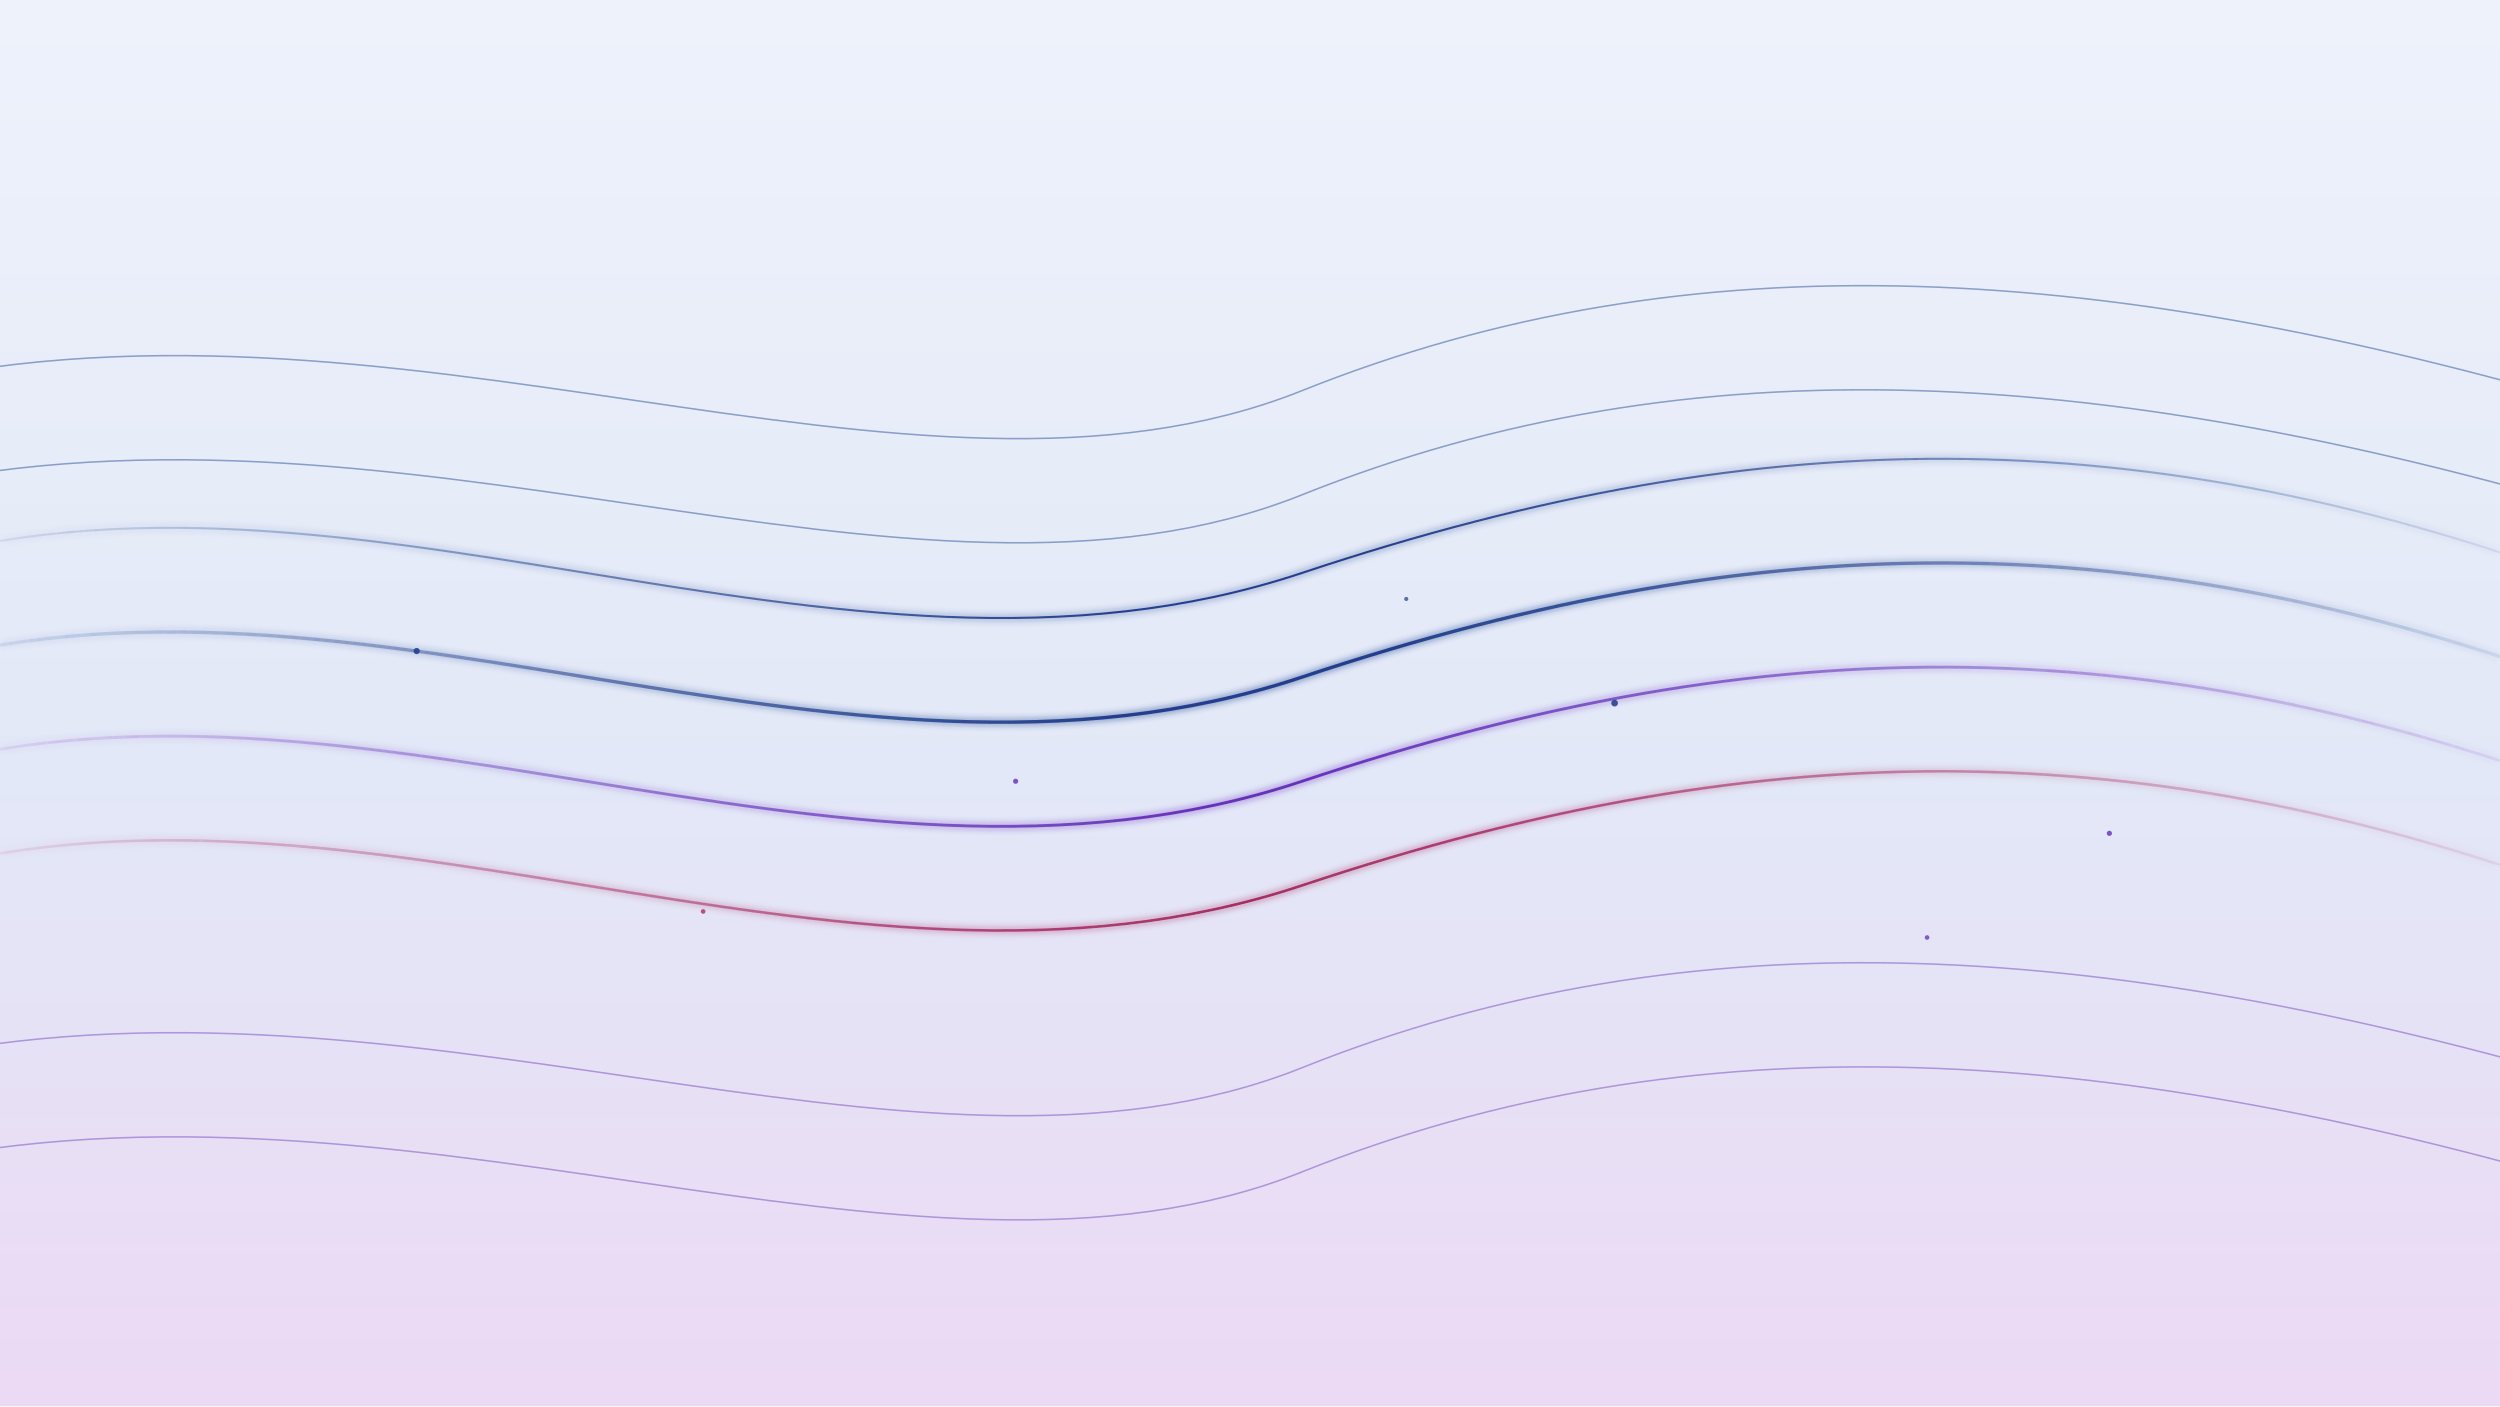
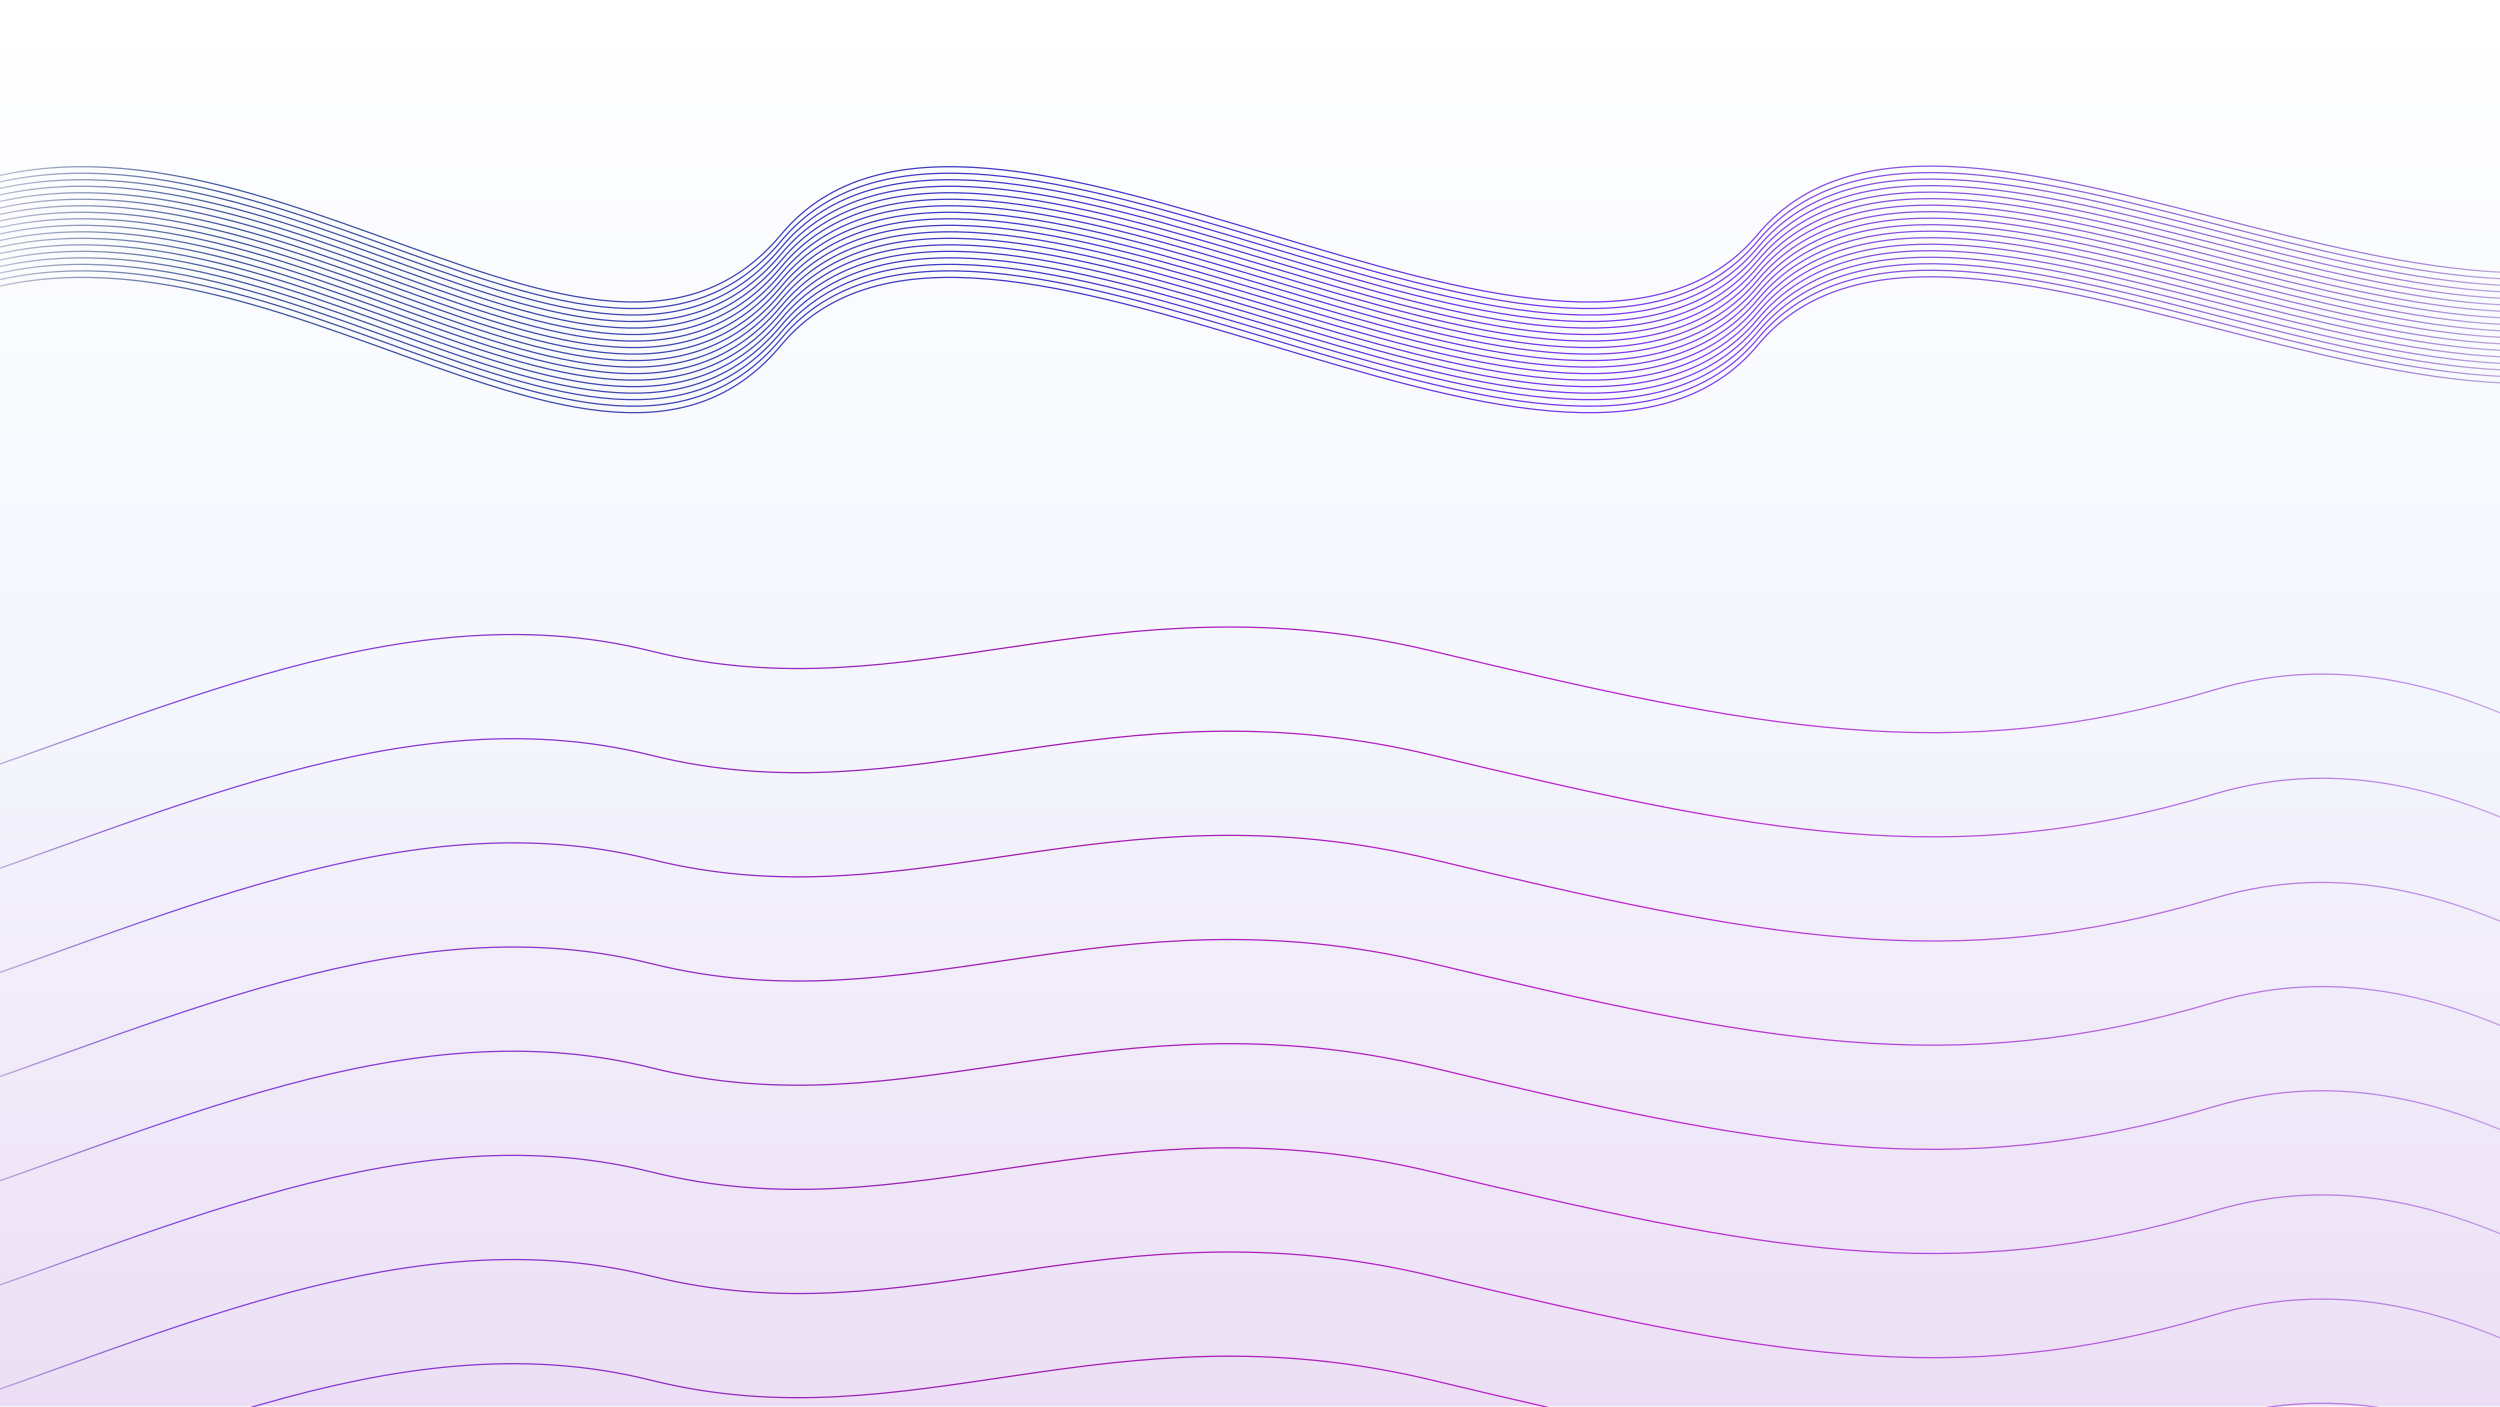
<svg xmlns="http://www.w3.org/2000/svg" viewBox="0 0 1920 1080" preserveAspectRatio="none">
  <defs>
-     <linearGradient id="bgCL" x1="0" y1="0" x2="0" y2="1">
-       <stop offset="0" stop-color="#eef2fb" />
-       <stop offset="0.55" stop-color="#e2e8f7" />
-       <stop offset="1" stop-color="#ecd9f4" />
+     <linearGradient id="bgL" x1="0" y1="0" x2="0" y2="1">
+       <stop offset="0" stop-color="#ffffff" />
+       <stop offset="0.5" stop-color="#f4f6fd" />
+       <stop offset="1" stop-color="#ecdff5" />
    </linearGradient>
-     <linearGradient id="crestAL" x1="0" y1="0" x2="1" y2="0">
-       <stop offset="0" stop-color="#1e3a8a" stop-opacity="0" />
-       <stop offset="0.45" stop-color="#1e3a8a" stop-opacity="0.95" />
-       <stop offset="0.55" stop-color="#1e3a8a" stop-opacity="0.95" />
-       <stop offset="1" stop-color="#1e3a8a" stop-opacity="0" />
+     <linearGradient id="ribbonTopL" x1="0" y1="0" x2="1" y2="0">
+       <stop offset="0" stop-color="#0a1346" stop-opacity="0" />
+       <stop offset="0.12" stop-color="#1e3a8a" stop-opacity="0.85" />
+       <stop offset="0.4" stop-color="#4338ca" stop-opacity="1" />
+       <stop offset="0.6" stop-color="#7c3aed" stop-opacity="1" />
+       <stop offset="0.88" stop-color="#5b21b6" stop-opacity="0.55" />
+       <stop offset="1" stop-color="#3d0f7a" stop-opacity="0" />
    </linearGradient>
-     <linearGradient id="crestBL" x1="0" y1="0" x2="1" y2="0">
-       <stop offset="0" stop-color="#5b21b6" stop-opacity="0" />
-       <stop offset="0.5" stop-color="#5b21b6" stop-opacity="0.9" />
-       <stop offset="1" stop-color="#5b21b6" stop-opacity="0" />
+     <linearGradient id="ribbonBotL" x1="0" y1="0" x2="1" y2="0">
+       <stop offset="0" stop-color="#3d0f7a" stop-opacity="0" />
+       <stop offset="0.1" stop-color="#6d28d9" stop-opacity="0.85" />
+       <stop offset="0.4" stop-color="#a21caf" stop-opacity="1" />
+       <stop offset="0.62" stop-color="#c026d3" stop-opacity="1" />
+       <stop offset="0.9" stop-color="#7e22ce" stop-opacity="0.45" />
+       <stop offset="1" stop-color="#3d0f7a" stop-opacity="0" />
    </linearGradient>
-     <linearGradient id="crestCL" x1="0" y1="0" x2="1" y2="0">
-       <stop offset="0" stop-color="#9d174d" stop-opacity="0" />
-       <stop offset="0.5" stop-color="#9d174d" stop-opacity="0.85" />
-       <stop offset="1" stop-color="#9d174d" stop-opacity="0" />
-     </linearGradient>
-     <filter id="glowCL" x="-10%" y="-50%" width="120%" height="200%">
-       <feGaussianBlur stdDeviation="3" result="blur" />
-       <feMerge>
-         <feMergeNode in="blur" />
-         <feMergeNode in="SourceGraphic" />
-       </feMerge>
-     </filter>
  </defs>
-   <rect width="1920" height="1080" fill="url(#bgCL)" />
-   <g fill="none" opacity="0.55">
-     <path d="M-100,300 C300,200 700,420 1000,300 S1620,200 2020,320" stroke="#3b5da3" stroke-width="1.2" />
-     <path d="M-100,380 C300,280 700,500 1000,380 S1620,280 2020,400" stroke="#3b5da3" stroke-width="1.2" />
-     <path d="M-100,820 C300,720 700,940 1000,820 S1620,720 2020,840" stroke="#7e57c2" stroke-width="1.2" />
-     <path d="M-100,900 C300,800 700,1020 1000,900 S1620,800 2020,920" stroke="#7e57c2" stroke-width="1.2" />
+   <rect width="1920" height="1080" fill="url(#bgL)" />
+   <g fill="none" stroke="url(#ribbonTopL)" stroke-width="1">
+     <path d="M-100,180 C150,0   450,360 600,180 S1200,360 1350,180 S1950,360 2120,130" />
+     <path d="M-100,185 C150,5   450,365 600,185 S1200,365 1350,185 S1950,365 2120,135" />
+     <path d="M-100,190 C150,10  450,370 600,190 S1200,370 1350,190 S1950,370 2120,140" />
+     <path d="M-100,195 C150,15  450,375 600,195 S1200,375 1350,195 S1950,375 2120,145" />
+     <path d="M-100,200 C150,20  450,380 600,200 S1200,380 1350,200 S1950,380 2120,150" />
+     <path d="M-100,205 C150,25  450,385 600,205 S1200,385 1350,205 S1950,385 2120,155" />
+     <path d="M-100,210 C150,30  450,390 600,210 S1200,390 1350,210 S1950,390 2120,160" />
+     <path d="M-100,215 C150,35  450,395 600,215 S1200,395 1350,215 S1950,395 2120,165" />
+     <path d="M-100,220 C150,40  450,400 600,220 S1200,400 1350,220 S1950,400 2120,170" />
+     <path d="M-100,225 C150,45  450,405 600,225 S1200,405 1350,225 S1950,405 2120,175" />
+     <path d="M-100,230 C150,50  450,410 600,230 S1200,410 1350,230 S1950,410 2120,180" />
+     <path d="M-100,235 C150,55  450,415 600,235 S1200,415 1350,235 S1950,415 2120,185" />
+     <path d="M-100,240 C150,60  450,420 600,240 S1200,420 1350,240 S1950,420 2120,190" />
+     <path d="M-100,245 C150,65  450,425 600,245 S1200,425 1350,245 S1950,425 2120,195" />
+     <path d="M-100,250 C150,70  450,430 600,250 S1200,430 1350,250 S1950,430 2120,200" />
+     <path d="M-100,255 C150,75  450,435 600,255 S1200,435 1350,255 S1950,435 2120,205" />
+     <path d="M-100,260 C150,80  450,440 600,260 S1200,440 1350,260 S1950,440 2120,210" />
+     <path d="M-100,265 C150,85  450,445 600,265 S1200,445 1350,265 S1950,445 2120,215" />
  </g>
-   <g fill="none" filter="url(#glowCL)">
-     <path d="M-100,520 C260,400 640,640 1000,520 S1660,400 2020,540" stroke="url(#crestAL)" stroke-width="2.6" />
-     <path d="M-100,600 C260,480 640,720 1000,600 S1660,480 2020,620" stroke="url(#crestBL)" stroke-width="2.2" />
-     <path d="M-100,680 C260,560 640,800 1000,680 S1660,560 2020,700" stroke="url(#crestCL)" stroke-width="2" />
-     <path d="M-100,440 C260,320 640,560 1000,440 S1660,320 2020,460" stroke="url(#crestAL)" stroke-width="1.6" />
-   </g>
-   <g>
-     <circle cx="320" cy="500" r="2.4" fill="#1e3a8a" opacity="0.85" />
-     <circle cx="780" cy="600" r="2" fill="#5b21b6" opacity="0.75" />
-     <circle cx="1240" cy="540" r="2.6" fill="#1e3a8a" opacity="0.85" />
-     <circle cx="1620" cy="640" r="2" fill="#5b21b6" opacity="0.75" />
-     <circle cx="540" cy="700" r="1.8" fill="#9d174d" opacity="0.7" />
-     <circle cx="1080" cy="460" r="1.6" fill="#1e3a8a" opacity="0.7" />
-     <circle cx="1480" cy="720" r="1.8" fill="#5b21b6" opacity="0.7" />
+   <g fill="none" stroke="url(#ribbonBotL)" stroke-width="1">
+     <path d="M-100,620  C100,560  300,450  500,500  S850,440  1100,500  S1500,590  1700,530  S2050,650  2120,630" />
+     <path d="M-100,700  C100,640  300,530  500,580  S850,520  1100,580  S1500,670  1700,610  S2050,730  2120,710" />
+     <path d="M-100,780  C100,720  300,610  500,660  S850,600  1100,660  S1500,750  1700,690  S2050,810  2120,790" />
+     <path d="M-100,860  C100,800  300,690  500,740  S850,680  1100,740  S1500,830  1700,770  S2050,890  2120,870" />
+     <path d="M-100,940  C100,880  300,770  500,820  S850,760  1100,820  S1500,910  1700,850  S2050,970  2120,950" />
+     <path d="M-100,1020 C100,960  300,850  500,900  S850,840  1100,900  S1500,990  1700,930  S2050,1050 2120,1030" />
+     <path d="M-100,1100 C100,1040 300,930  500,980  S850,920  1100,980  S1500,1070 1700,1010 S2050,1130 2120,1110" />
+     <path d="M-100,1180 C100,1120 300,1010 500,1060 S850,1000 1100,1060 S1500,1150 1700,1090 S2050,1210 2120,1190" />
+     <path d="M-100,1260 C100,1200 300,1090 500,1140 S850,1080 1100,1140 S1500,1230 1700,1170 S2050,1290 2120,1270" />
+     <path d="M-100,1340 C100,1280 300,1170 500,1220 S850,1160 1100,1220 S1500,1310 1700,1250 S2050,1370 2120,1350" />
+     <path d="M-100,1420 C100,1360 300,1250 500,1300 S850,1240 1100,1300 S1500,1390 1700,1330 S2050,1450 2120,1430" />
  </g>
</svg>
